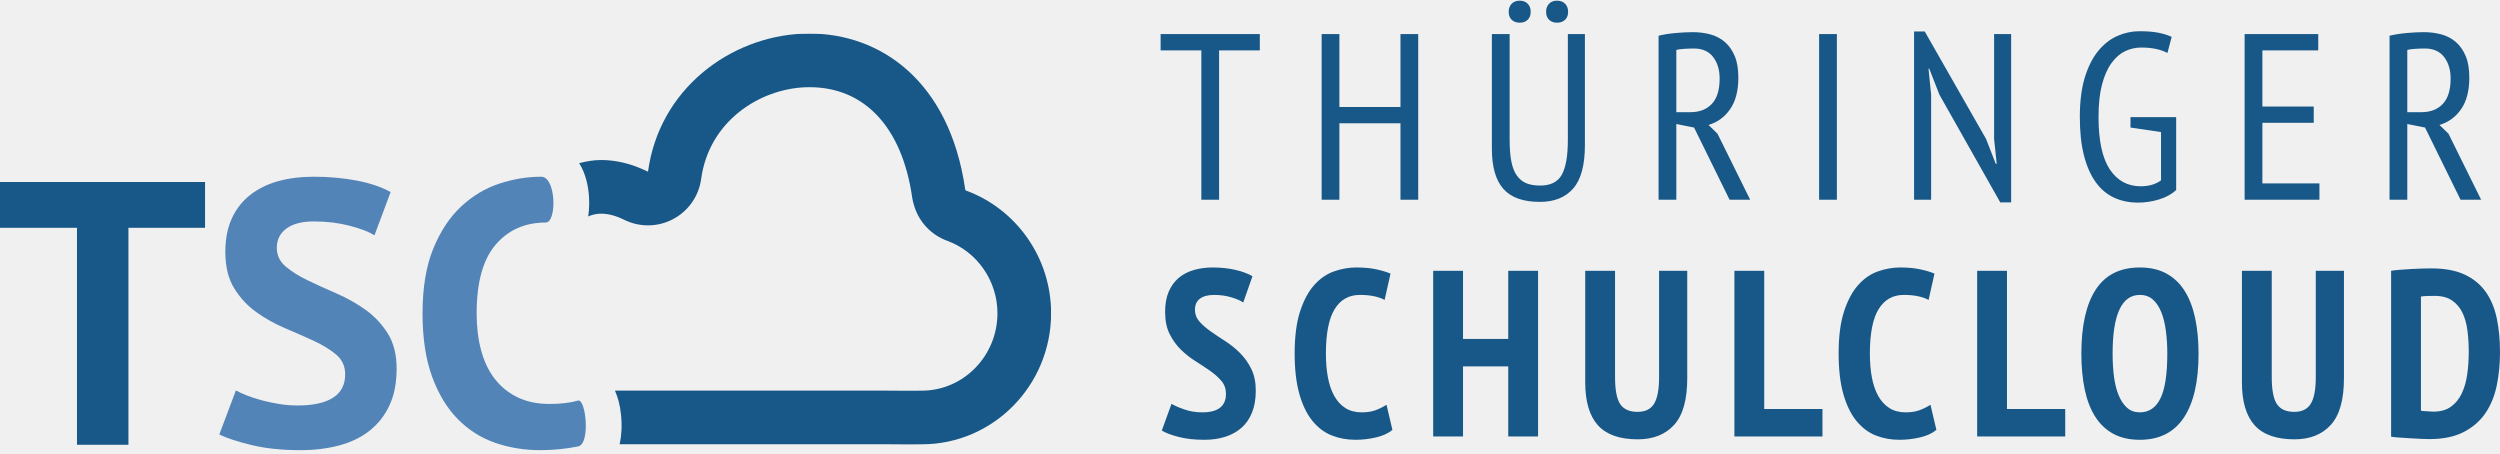
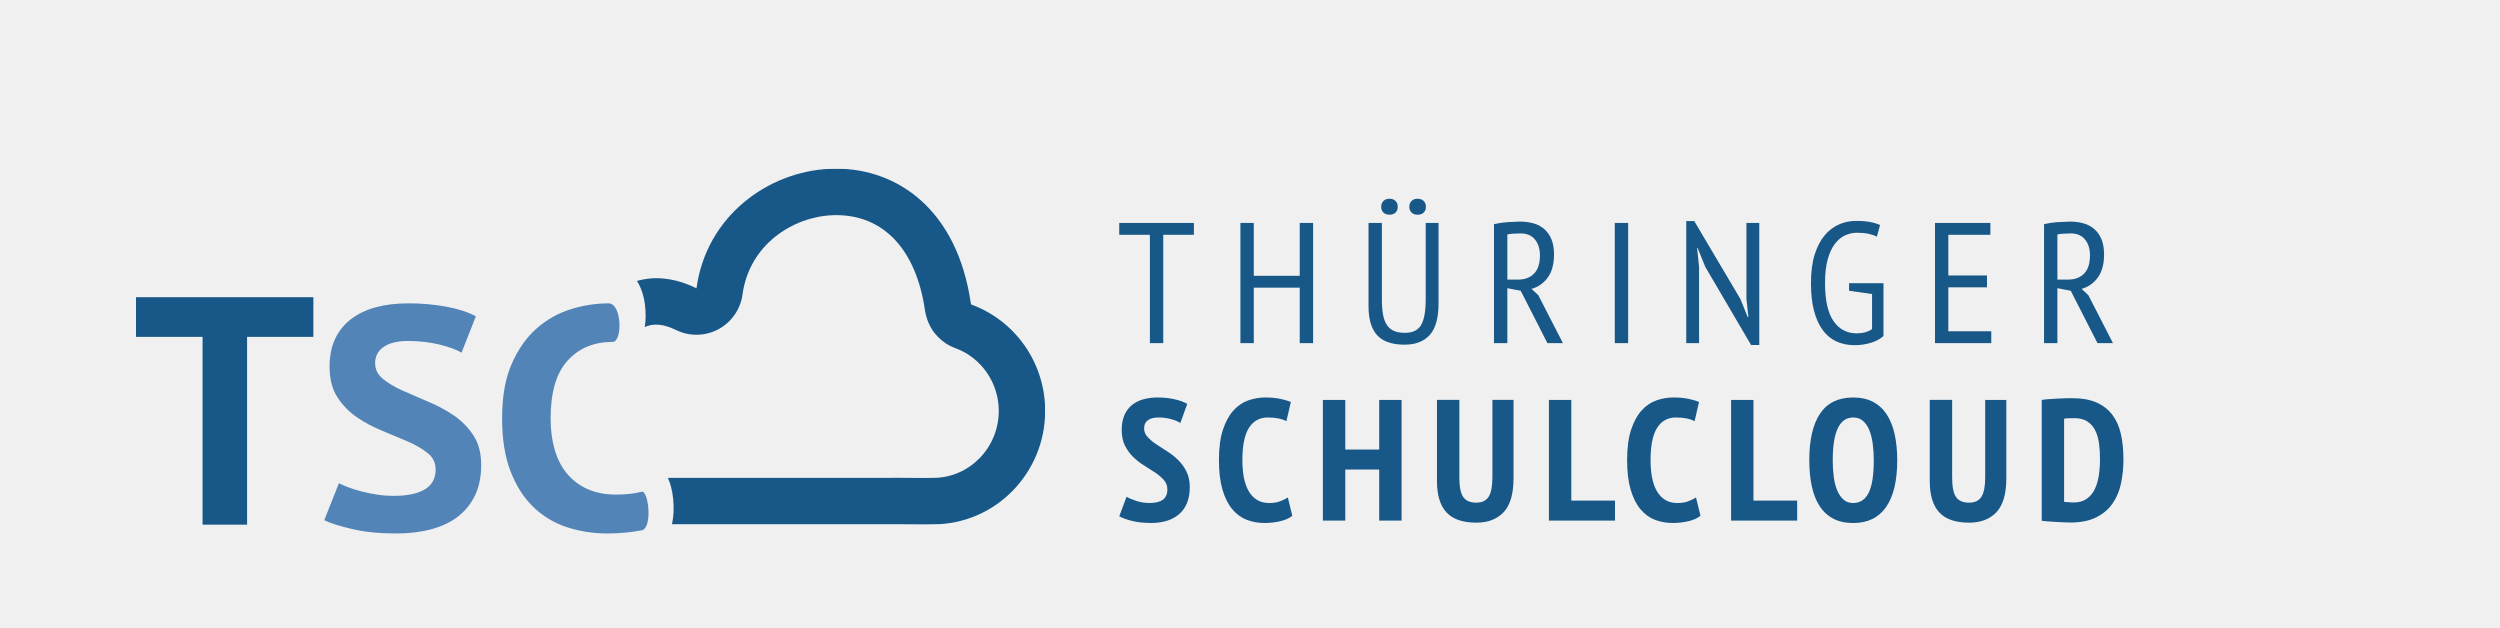
- <svg xmlns="http://www.w3.org/2000/svg" width="160" height="29" viewBox="0 0 160 29" fill="none">
-   <path fill-rule="evenodd" clip-rule="evenodd" d="M22.091 23.954C22.091 23.443 21.903 23.025 21.526 22.704C21.15 22.384 20.677 22.092 20.108 21.828C19.539 21.563 18.921 21.291 18.256 21.01C17.591 20.73 16.974 20.385 16.405 19.977C15.837 19.568 15.364 19.06 14.988 18.45C14.611 17.84 14.422 17.063 14.422 16.118C14.422 15.3 14.559 14.592 14.831 13.991C15.104 13.39 15.492 12.889 15.998 12.488C16.501 12.088 17.1 11.791 17.788 11.598C18.477 11.406 19.247 11.31 20.096 11.31C21.073 11.31 21.994 11.395 22.86 11.563C23.725 11.731 24.438 11.975 24.999 12.296L23.966 15.06C23.613 14.836 23.084 14.631 22.379 14.448C21.674 14.263 20.913 14.171 20.096 14.171C19.326 14.171 18.737 14.323 18.329 14.629C17.919 14.932 17.716 15.342 17.716 15.854C17.716 16.335 17.904 16.735 18.281 17.056C18.658 17.376 19.131 17.673 19.699 17.945C20.267 18.217 20.884 18.498 21.549 18.786C22.214 19.075 22.831 19.424 23.401 19.831C23.97 20.241 24.443 20.746 24.82 21.347C25.196 21.948 25.384 22.696 25.384 23.595C25.384 24.492 25.236 25.265 24.939 25.914C24.642 26.563 24.226 27.103 23.689 27.537C23.153 27.97 22.503 28.289 21.741 28.499C20.98 28.706 20.143 28.81 19.23 28.81C18.028 28.81 16.971 28.699 16.057 28.474C15.145 28.249 14.47 28.026 14.038 27.8L15.097 24.988C15.272 25.084 15.499 25.188 15.78 25.302C16.06 25.413 16.378 25.517 16.73 25.613C17.083 25.709 17.455 25.79 17.848 25.853C18.241 25.919 18.645 25.95 19.062 25.95C20.039 25.95 20.788 25.786 21.309 25.456C21.83 25.129 22.091 24.628 22.091 23.954Z" fill="#5284B8" />
-   <path fill-rule="evenodd" clip-rule="evenodd" d="M37.006 28.57C36.214 28.731 35.4 28.81 34.567 28.81C33.557 28.81 32.599 28.653 31.694 28.342C30.788 28.028 29.992 27.525 29.303 26.827C28.613 26.13 28.064 25.225 27.655 24.11C27.248 22.997 27.043 21.647 27.043 20.06C27.043 18.409 27.271 17.028 27.729 15.913C28.184 14.8 28.778 13.903 29.506 13.222C30.235 12.541 31.049 12.051 31.947 11.755C32.844 11.459 33.74 11.31 34.639 11.31C35.599 11.31 35.648 14.243 34.928 14.243C33.596 14.243 32.527 14.716 31.719 15.662C30.91 16.607 30.505 18.073 30.505 20.06C30.505 20.925 30.601 21.715 30.793 22.428C30.985 23.142 31.277 23.75 31.671 24.254C32.064 24.76 32.551 25.153 33.136 25.433C33.722 25.714 34.399 25.853 35.168 25.853C35.888 25.853 36.498 25.781 36.995 25.637C37.492 25.493 37.8 28.409 37.006 28.57Z" fill="#5284B8" />
-   <mask id="mask0_416_6393" style="mask-type:luminance" maskUnits="userSpaceOnUse" x="0" y="2" width="68" height="27">
-     <path fill-rule="evenodd" clip-rule="evenodd" d="M0 2.146H67.271V28.473H0V2.146Z" fill="white" />
-   </mask>
-   <g mask="url(#mask0_416_6393)">
-     <path fill-rule="evenodd" clip-rule="evenodd" d="M61.795 12.184C61.787 12.16 61.78 12.134 61.772 12.111C60.757 5.119 56.297 2.146 51.806 2.146C51.663 2.146 51.52 2.149 51.376 2.155C46.745 2.349 42.192 5.676 41.472 10.989C40.441 10.478 39.424 10.241 38.472 10.241C37.981 10.241 37.516 10.323 37.066 10.443C37.173 10.617 37.271 10.799 37.352 11.001C37.648 11.736 37.709 12.492 37.709 12.997C37.709 13.305 37.687 13.59 37.645 13.854C37.896 13.739 38.17 13.675 38.472 13.675C38.927 13.675 39.423 13.806 39.944 14.065C40.426 14.304 40.949 14.423 41.471 14.423C42.025 14.423 42.578 14.29 43.079 14.023C44.058 13.504 44.725 12.547 44.875 11.451C45.374 7.764 48.597 5.709 51.52 5.586C51.615 5.582 51.71 5.58 51.805 5.58H51.806C55.332 5.58 57.724 8.141 58.375 12.604C58.4 12.781 58.439 12.954 58.491 13.122C58.501 13.156 58.518 13.209 58.526 13.234C58.851 14.245 59.623 15.048 60.622 15.411C62.542 16.111 63.835 17.974 63.837 20.044C63.837 22.777 61.664 25.002 58.993 25.002C58.966 25.002 58.94 25.002 58.913 25.003C58.7 25.007 58.479 25.009 58.252 25.009C57.962 25.009 57.665 25.006 57.363 25.004C57.031 25 56.693 24.997 56.353 24.997L55.894 24.999H39.356C39.536 25.41 39.682 25.901 39.745 26.541C39.819 27.279 39.776 27.901 39.657 28.433H55.894C56.047 28.432 56.201 28.431 56.353 28.431C57.002 28.431 57.643 28.444 58.252 28.444C58.505 28.444 58.753 28.441 58.994 28.436C63.57 28.436 67.271 24.664 67.271 20.044C67.268 16.522 65.078 13.38 61.795 12.184ZM13.124 14.58H8.22V28.473H4.927V14.58H0V11.646H13.124V14.58Z" fill="#185888" />
+ <svg xmlns="http://www.w3.org/2000/svg" xmlns:xlink="http://www.w3.org/1999/xlink" width="239" height="60">
+   <defs>
+     <path id="A" d="M.001.124h86.918v34.048H.001z" />
+   </defs>
+   <g fill="none" fill-rule="evenodd">
+     <g transform="translate(13 16)">
+       <path d="M28.646 28.896c0-.643-.248-1.168-.746-1.571s-1.123-.77-1.875-1.102l-2.449-1.027c-.879-.353-1.695-.786-2.447-1.299a6.77 6.77 0 0 1-1.873-1.92c-.498-.766-.748-1.743-.748-2.931 0-1.027.18-1.918.54-2.674a5.05 5.05 0 0 1 1.542-1.889c.666-.502 1.457-.876 2.367-1.118S24.887 13 26.008 13a20.09 20.09 0 0 1 3.655.318c1.144.212 2.087.518 2.828.921l-1.367 3.475c-.466-.282-1.165-.54-2.097-.77s-1.939-.348-3.019-.348c-1.017 0-1.796.191-2.335.576a1.79 1.79 0 0 0-.811 1.541c0 .604.25 1.107.748 1.511s1.123.776 1.875 1.117l2.446 1.058a13.49 13.49 0 0 1 2.449 1.314 6.88 6.88 0 0 1 1.875 1.905c.498.755.745 1.696.745 2.826s-.195 2.1-.589 2.915a5.62 5.62 0 0 1-1.653 2.041c-.71.546-1.568.945-2.574 1.209s-2.113.391-3.32.391c-1.589 0-2.987-.14-4.195-.423s-2.097-.563-2.669-.846l1.4-3.536a8.93 8.93 0 0 0 .903.394 12.46 12.46 0 0 0 1.256.391 14.66 14.66 0 0 0 1.479.302 10.26 10.26 0 0 0 1.604.121c1.292 0 2.282-.206 2.971-.62s1.034-1.04 1.034-1.888m19.703 5.803c-1.061.203-2.152.302-3.268.302-1.353 0-2.637-.197-3.85-.589a8.3 8.3 0 0 1-3.204-1.904c-.923-.877-1.66-2.015-2.207-3.416S35 25.995 35 24c0-2.075.305-3.812.919-5.214s1.406-2.527 2.382-3.383 2.068-1.472 3.27-1.843a12.12 12.12 0 0 1 3.607-.56c1.287 0 1.351 3.687.387 3.687-1.784 0-3.216.594-4.299 1.784S39.638 21.502 39.638 24c0 1.088.129 2.081.387 2.977s.649 1.662 1.176 2.295a5.39 5.39 0 0 0 1.963 1.482c.784.352 1.692.528 2.722.528.965 0 1.782-.091 2.448-.272s1.078 3.485.015 3.687" fill="#5284b8" />
+       <mask id="B" fill="#fff">
+         <use xlink:href="#A" />
+       </mask>
+       <path d="M79.843 13.106l-.03-.095C78.501 3.969 72.739.123 66.937.123c-.185 0-.37.004-.556.012-5.984.252-11.866 4.554-12.796 11.426-1.333-.662-2.646-.968-3.876-.968-.634 0-1.235.107-1.816.262.138.225.265.46.37.721.382.95.461 1.929.461 2.582 0 .398-.03.767-.083 1.109.324-.15.677-.232 1.068-.232.589 0 1.229.17 1.902.505a4.43 4.43 0 0 0 1.973.463 4.42 4.42 0 0 0 2.078-.518c1.265-.671 2.127-1.908 2.321-3.326.645-4.768 4.808-7.426 8.586-7.584a7.64 7.64 0 0 1 .368-.009h.001c4.555 0 7.646 3.313 8.487 9.085.033.228.083.452.151.669.012.044.034.113.044.145a4.44 4.44 0 0 0 2.708 2.816c2.482.905 4.152 3.315 4.155 5.991 0 3.535-2.807 6.412-6.259 6.412-.034 0-.068 0-.104.001l-.853.009c-.374 0-.759-.004-1.149-.007l-1.304-.009-.593.003H50.85c.234.531.422 1.167.503 1.994.096.955.04 1.759-.114 2.447h20.98l.593-.003 2.454.016.958-.01c5.913 0 10.695-4.878 10.695-10.853-.004-4.555-2.834-8.619-7.076-10.164h0zm-62.886 3.098h-6.336v17.967H6.366V16.205H.001V12.41h16.957v3.794z" fill="#185888" mask="url(#B)" />
+     </g>
+     <path d="M114.136 22.447h-2.929v10.356h-1.277V22.447H107v-1.132h7.136v1.132zm10.119 5.055h-4.394v5.301h-1.277V21.314h1.277v5.055h4.394v-5.055h1.277v11.489h-1.277v-5.301zm12.043-6.188h1.226v7.698c0 1.39-.281 2.394-.843 3.012s-1.36.927-2.393.927c-1.203 0-2.08-.301-2.631-.903s-.826-1.526-.826-2.774v-7.96h1.277v7.32c0 .591.04 1.089.119 1.494s.21.733.392.985a1.54 1.54 0 0 0 .681.542c.272.11.607.164 1.005.164.749 0 1.269-.252 1.558-.755s.434-1.313.434-2.429v-7.32zm-4.257-1.543c0-.23.071-.416.213-.558s.338-.213.588-.213c.238 0 .429.071.571.213s.213.328.213.558-.071.413-.213.55-.332.205-.571.205c-.25 0-.446-.068-.588-.205s-.213-.32-.213-.55zm2.691 0c0-.23.071-.416.213-.558s.332-.213.571-.213c.25 0 .446.071.588.213s.213.328.213.558-.071.413-.213.55-.338.205-.588.205c-.238 0-.429-.068-.571-.205s-.213-.32-.213-.55zm8.092 1.658a8.69 8.69 0 0 1 1.235-.189l1.235-.057a4.96 4.96 0 0 1 1.26.156 2.64 2.64 0 0 1 1.039.525 2.6 2.6 0 0 1 .707.968c.176.399.264.9.264 1.502 0 .908-.196 1.636-.588 2.183s-.911.914-1.558 1.1l.647.607 2.35 4.579h-1.482l-2.554-5.006-1.277-.246v5.252h-1.277V21.429zm1.277 5.301h1.022c.647 0 1.158-.191 1.533-.574s.562-.968.562-1.756c0-.602-.156-1.1-.468-1.494s-.775-.591-1.388-.591l-.707.025c-.244.016-.429.041-.553.074v4.317zm10.272-5.416h1.277v11.489h-1.277V21.314zm8.654 4.202l-.732-1.805h-.051l.187 1.805v7.287h-1.226V21.134h.766l4.411 7.451.698 1.723h.068l-.187-1.723v-7.271h1.226v11.669h-.783l-4.377-7.468zm13.746 1.559h3.287v5.055c-.318.284-.727.501-1.226.648a5.32 5.32 0 0 1-1.516.222c-.636 0-1.212-.115-1.729-.345s-.957-.588-1.32-1.075-.644-1.102-.843-1.846-.298-1.636-.298-2.675c0-1.072.119-1.983.358-2.733s.559-1.362.962-1.838a3.69 3.69 0 0 1 1.379-1.042 4.04 4.04 0 0 1 1.592-.328c.545 0 1.002.036 1.371.107a4.15 4.15 0 0 1 .945.287l-.307 1.116c-.227-.12-.497-.213-.809-.279s-.673-.098-1.081-.098a2.74 2.74 0 0 0-1.141.246c-.363.164-.69.435-.979.812s-.519.873-.69 1.485-.255 1.368-.255 2.265c0 1.641.27 2.853.809 3.635s1.28 1.174 2.222 1.174c.59 0 1.079-.137 1.465-.41V28.11l-2.197-.312v-.722zm8.211-5.761h5.296v1.132h-4.019v3.89h3.696v1.132h-3.696v4.202h4.104v1.132h-5.381V21.314zm10.425.115a8.69 8.69 0 0 1 1.235-.189l1.235-.057a4.96 4.96 0 0 1 1.26.156 2.64 2.64 0 0 1 1.039.525 2.6 2.6 0 0 1 .707.968c.176.399.264.9.264 1.502 0 .908-.196 1.636-.588 2.183s-.911.914-1.558 1.1l.647.607 2.35 4.579h-1.482l-2.554-5.006-1.277-.246v5.252h-1.277V21.429zm1.277 5.301h1.022c.647 0 1.158-.191 1.533-.574s.562-.968.562-1.756c0-.602-.156-1.1-.468-1.494s-.775-.591-1.388-.591l-.707.025c-.244.016-.429.041-.553.074v4.317zm-85.084 20.072a1.32 1.32 0 0 0-.323-.898c-.215-.247-.484-.481-.807-.701l-1.053-.676a6.19 6.19 0 0 1-1.053-.808c-.323-.308-.592-.67-.807-1.088s-.323-.929-.323-1.533c0-.56.088-1.036.263-1.426s.416-.709.722-.956a2.95 2.95 0 0 1 1.087-.544 5.05 5.05 0 0 1 1.342-.173c.577 0 1.115.055 1.613.165s.911.258 1.24.445l-.662 1.83c-.192-.132-.478-.253-.858-.363a4.41 4.41 0 0 0-1.231-.165c-.441 0-.781.088-1.019.264s-.357.434-.357.775c0 .308.108.58.323.816a4.55 4.55 0 0 0 .807.684l1.053.684a6.26 6.26 0 0 1 1.053.824 4.14 4.14 0 0 1 .807 1.104c.215.423.323.926.323 1.508s-.088 1.088-.263 1.516-.425.783-.747 1.063a3.23 3.23 0 0 1-1.163.635c-.453.143-.957.214-1.511.214-.702 0-1.316-.066-1.843-.198s-.931-.28-1.214-.445l.696-1.863c.226.132.538.264.934.396a4.01 4.01 0 0 0 1.274.198c1.132 0 1.698-.429 1.698-1.286zm11.942 2.505c-.294.242-.688.418-1.18.527a6.73 6.73 0 0 1-1.469.165c-.611 0-1.18-.102-1.707-.305s-.988-.541-1.384-1.014-.708-1.093-.934-1.863-.34-1.714-.34-2.835c0-1.165.127-2.132.382-2.901s.589-1.382 1.002-1.838.886-.777 1.418-.964a4.84 4.84 0 0 1 1.613-.28c.555 0 1.039.044 1.452.132s.75.187 1.01.297l-.425 1.83c-.215-.11-.467-.195-.756-.255s-.631-.091-1.027-.091c-.781 0-1.381.33-1.8.989s-.628 1.692-.628 3.099c0 .604.048 1.157.144 1.657s.249.931.459 1.294.475.643.798.841.71.297 1.163.297c.396 0 .736-.052 1.019-.157s.538-.228.764-.371l.425 1.747zm8.308-4.418h-3.244v4.879h-2.14V38.231h2.14v4.747h3.244v-4.747h2.14v11.538h-2.14V44.89zm10.821-6.659h2.021v7.484c0 1.495-.314 2.577-.943 3.247s-1.497 1.005-2.607 1.005c-1.302 0-2.256-.327-2.861-.981s-.909-1.651-.909-2.992v-7.764h2.14v7.401c0 .901.125 1.53.374 1.887s.662.536 1.24.536c.555 0 .951-.19 1.189-.569s.357-.997.357-1.854v-7.401zm11.721 11.538h-6.317V38.231h2.14v9.626h4.178v1.912zm8.172-.462c-.294.242-.688.418-1.18.527a6.73 6.73 0 0 1-1.469.165c-.611 0-1.18-.102-1.707-.305s-.988-.541-1.384-1.014-.708-1.093-.934-1.863-.34-1.714-.34-2.835c0-1.165.127-2.132.382-2.901s.589-1.382 1.002-1.838.886-.777 1.418-.964a4.84 4.84 0 0 1 1.613-.28c.555 0 1.039.044 1.452.132s.75.187 1.01.297l-.425 1.83c-.215-.11-.467-.195-.756-.255s-.631-.091-1.027-.091c-.781 0-1.381.33-1.8.989s-.628 1.692-.628 3.099c0 .604.048 1.157.144 1.657s.249.931.459 1.294.475.643.798.841.71.297 1.163.297c.396 0 .736-.052 1.019-.157s.538-.228.764-.371l.425 1.747zm9.242.462h-6.317V38.231h2.14v9.626h4.178v1.912zm1.16-5.768c0-1.956.345-3.445 1.036-4.467S175.747 38 177.163 38c.736 0 1.37.14 1.902.42s.968.681 1.308 1.203.592 1.154.756 1.896.246 1.569.246 2.481c0 1.956-.354 3.445-1.061 4.467S178.555 50 177.163 50c-.747 0-1.384-.14-1.91-.42a3.49 3.49 0 0 1-1.299-1.203c-.34-.522-.589-1.154-.747-1.896s-.238-1.569-.238-2.481zm2.242 0a12.09 12.09 0 0 0 .102 1.624c.068.5.181.931.34 1.294s.359.648.603.857.546.313.909.313c.657 0 1.149-.324 1.477-.973s.492-1.687.492-3.115a11.82 11.82 0 0 0-.102-1.591c-.068-.5-.178-.934-.331-1.302s-.354-.659-.603-.874-.56-.321-.934-.321c-1.302 0-1.953 1.363-1.953 4.088zm14.574-5.769h2.021v7.484c0 1.495-.314 2.577-.943 3.247s-1.497 1.005-2.607 1.005c-1.302 0-2.256-.327-2.861-.981s-.909-1.651-.909-2.992V38.23h2.14v7.401c0 .901.125 1.53.374 1.887s.662.536 1.24.536c.555 0 .951-.19 1.189-.569s.357-.997.357-1.854V38.23zm5.404 0c.204-.033.433-.058.688-.074l.781-.049.773-.033.662-.008c.94 0 1.724.14 2.352.42a3.73 3.73 0 0 1 1.511 1.187c.379.511.648 1.124.807 1.838s.238 1.511.238 2.39a11.21 11.21 0 0 1-.229 2.299c-.153.731-.422 1.374-.807 1.929s-.906.997-1.562 1.327-1.483.495-2.479.495a14.03 14.03 0 0 1-.594-.016l-.781-.041-.781-.049-.577-.058V38.231zm3.125 1.747l-.552.008a2.53 2.53 0 0 0-.433.041v7.945c.034.011.093.019.178.025l.272.016.272.016.178.008c.509 0 .928-.115 1.257-.346a2.37 2.37 0 0 0 .773-.923c.187-.385.317-.827.391-1.327a10.81 10.81 0 0 0 .11-1.574 11.27 11.27 0 0 0-.093-1.467c-.062-.472-.181-.887-.357-1.245s-.425-.643-.747-.857-.739-.321-1.248-.321z" fill="#185888" fill-rule="nonzero" />
  </g>
-   <path fill-rule="evenodd" clip-rule="evenodd" d="M96.556 0.756C96.556 0.543 96.619 0.372 96.745 0.24C96.872 0.109 97.046 0.043 97.268 0.043C97.48 0.043 97.649 0.109 97.775 0.24C97.902 0.372 97.965 0.543 97.965 0.756C97.965 0.968 97.902 1.137 97.775 1.263C97.649 1.389 97.48 1.452 97.268 1.452C97.046 1.452 96.872 1.389 96.745 1.263C96.619 1.137 96.556 0.968 96.556 0.756ZM80.628 3.225H78.022V12.785H76.886V3.225H74.28V2.18H80.628V3.225ZM89.63 7.891H85.721V12.785H84.585V2.18H85.721V6.846H89.63V2.18H90.766V12.785H89.63V7.891ZM101.434 2.18H100.343V8.937C100.343 9.967 100.215 10.714 99.957 11.179C99.7 11.644 99.237 11.876 98.571 11.876C98.217 11.876 97.919 11.825 97.677 11.724C97.435 11.623 97.233 11.457 97.071 11.224C96.909 10.992 96.793 10.689 96.722 10.315C96.652 9.942 96.617 9.482 96.617 8.937V2.18H95.48V9.528C95.48 10.679 95.725 11.533 96.215 12.088C96.705 12.643 97.485 12.921 98.556 12.921C99.475 12.921 100.184 12.636 100.684 12.065C101.184 11.495 101.434 10.568 101.434 9.285V2.18ZM99.139 0.24C99.013 0.372 98.95 0.543 98.95 0.756C98.95 0.968 99.013 1.137 99.139 1.263C99.265 1.389 99.434 1.452 99.647 1.452C99.869 1.452 100.043 1.389 100.169 1.263C100.296 1.137 100.359 0.968 100.359 0.756C100.359 0.543 100.296 0.372 100.169 0.24C100.043 0.109 99.869 0.043 99.647 0.043C99.434 0.043 99.265 0.109 99.139 0.24ZM106.149 2.286C106.482 2.205 106.848 2.147 107.247 2.112C107.646 2.076 108.012 2.058 108.346 2.058C108.739 2.058 109.113 2.106 109.467 2.202C109.82 2.298 110.128 2.46 110.391 2.687C110.653 2.914 110.863 3.212 111.02 3.581C111.176 3.95 111.254 4.412 111.254 4.967C111.254 5.806 111.08 6.477 110.732 6.982C110.383 7.487 109.921 7.826 109.345 7.997L109.921 8.558L112.012 12.785H110.694L108.421 8.164L107.285 7.937V12.785H106.149V2.286ZM108.194 7.179H107.285V3.195C107.396 3.164 107.56 3.142 107.777 3.127C107.994 3.111 108.204 3.104 108.406 3.104C108.951 3.104 109.363 3.286 109.641 3.649C109.919 4.013 110.057 4.472 110.057 5.028C110.057 5.755 109.891 6.295 109.557 6.649C109.224 7.002 108.77 7.179 108.194 7.179ZM116.423 2.18H117.56V12.785H116.423V2.18ZM123.471 4.392L124.122 6.058L128.016 12.952H128.713V2.18H127.622V8.891L127.789 10.482H127.728L127.107 8.891L123.183 2.013H122.501V12.785H123.592V6.058L123.425 4.392H123.471ZM136.351 7.497H139.275V12.164C138.992 12.426 138.629 12.626 138.184 12.762C137.74 12.899 137.29 12.967 136.836 12.967C136.27 12.967 135.758 12.861 135.298 12.649C134.839 12.436 134.447 12.106 134.124 11.656C133.801 11.207 133.551 10.639 133.374 9.952C133.197 9.265 133.109 8.442 133.109 7.482C133.109 6.492 133.215 5.652 133.427 4.96C133.639 4.268 133.925 3.702 134.283 3.263C134.642 2.824 135.051 2.503 135.51 2.301C135.97 2.099 136.442 1.998 136.927 1.998C137.412 1.998 137.818 2.031 138.146 2.096C138.475 2.162 138.755 2.25 138.987 2.361L138.715 3.392C138.513 3.281 138.273 3.195 137.995 3.134C137.717 3.074 137.396 3.043 137.033 3.043C136.679 3.043 136.341 3.119 136.018 3.27C135.695 3.422 135.404 3.672 135.147 4.02C134.889 4.369 134.685 4.826 134.533 5.392C134.382 5.957 134.306 6.654 134.306 7.482C134.306 8.997 134.546 10.116 135.025 10.838C135.505 11.56 136.164 11.921 137.003 11.921C137.528 11.921 137.962 11.795 138.305 11.543V8.452L136.351 8.164V7.497ZM148.368 2.18H143.656V12.785H148.444V11.739H144.793V7.861H148.08V6.816H144.793V3.225H148.368V2.18ZM152.931 2.286C153.264 2.205 153.63 2.147 154.029 2.112C154.428 2.076 154.794 2.058 155.128 2.058C155.521 2.058 155.895 2.106 156.249 2.202C156.602 2.298 156.91 2.46 157.173 2.687C157.435 2.914 157.645 3.212 157.802 3.581C157.958 3.95 158.036 4.412 158.036 4.967C158.036 5.806 157.862 6.477 157.514 6.982C157.165 7.487 156.703 7.826 156.128 7.997L156.703 8.558L158.794 12.785H157.476L155.203 8.164L154.067 7.937V12.785H152.931V2.286ZM154.976 7.179H154.067V3.195C154.178 3.164 154.342 3.142 154.56 3.127C154.777 3.111 154.986 3.104 155.188 3.104C155.734 3.104 156.145 3.286 156.423 3.649C156.701 4.013 156.84 4.472 156.84 5.028C156.84 5.755 156.673 6.295 156.34 6.649C156.006 7.002 155.552 7.179 154.976 7.179Z" fill="#185888" />
-   <path fill-rule="evenodd" clip-rule="evenodd" d="M78.173 24.382C78.365 24.61 78.461 24.885 78.461 25.208C78.461 25.996 77.956 26.39 76.946 26.39C76.542 26.39 76.163 26.329 75.81 26.208C75.456 26.087 75.179 25.965 74.977 25.844L74.355 27.556C74.608 27.708 74.969 27.844 75.439 27.965C75.908 28.087 76.456 28.147 77.082 28.147C77.577 28.147 78.027 28.081 78.431 27.95C78.835 27.819 79.181 27.624 79.469 27.367C79.757 27.109 79.979 26.784 80.135 26.39C80.292 25.996 80.37 25.531 80.37 24.996C80.37 24.46 80.274 23.998 80.082 23.61C79.89 23.221 79.65 22.882 79.363 22.595C79.075 22.307 78.762 22.054 78.423 21.837C78.085 21.62 77.772 21.41 77.484 21.208C77.196 21.006 76.956 20.797 76.764 20.579C76.572 20.362 76.476 20.112 76.476 19.83C76.476 19.517 76.582 19.279 76.795 19.117C77.007 18.956 77.31 18.875 77.704 18.875C78.097 18.875 78.464 18.926 78.802 19.027C79.14 19.128 79.395 19.239 79.567 19.36L80.158 17.678C79.865 17.506 79.496 17.37 79.052 17.269C78.608 17.168 78.128 17.118 77.613 17.118C77.189 17.118 76.79 17.171 76.416 17.277C76.042 17.383 75.719 17.549 75.446 17.777C75.174 18.004 74.959 18.297 74.802 18.655C74.646 19.014 74.567 19.451 74.567 19.966C74.567 20.521 74.663 20.991 74.855 21.375C75.047 21.759 75.287 22.092 75.575 22.375C75.863 22.658 76.176 22.905 76.514 23.117C76.853 23.329 77.166 23.536 77.454 23.738C77.742 23.94 77.981 24.155 78.173 24.382ZM88.062 27.996C88.502 27.895 88.853 27.733 89.115 27.511L88.736 25.905C88.534 26.036 88.307 26.15 88.055 26.246C87.802 26.342 87.499 26.39 87.146 26.39C86.742 26.39 86.396 26.299 86.108 26.117C85.82 25.935 85.583 25.678 85.396 25.344C85.209 25.011 85.073 24.615 84.987 24.155C84.901 23.695 84.858 23.188 84.858 22.633C84.858 21.34 85.045 20.39 85.418 19.784C85.792 19.178 86.328 18.875 87.024 18.875C87.378 18.875 87.683 18.903 87.941 18.959C88.199 19.014 88.423 19.092 88.615 19.193L88.994 17.512C88.762 17.411 88.461 17.32 88.093 17.239C87.724 17.158 87.292 17.118 86.797 17.118C86.312 17.118 85.833 17.204 85.358 17.375C84.883 17.547 84.462 17.842 84.093 18.262C83.724 18.681 83.426 19.244 83.199 19.951C82.972 20.658 82.858 21.547 82.858 22.617C82.858 23.648 82.959 24.516 83.161 25.223C83.363 25.93 83.641 26.501 83.994 26.935C84.348 27.369 84.759 27.68 85.229 27.867C85.699 28.054 86.206 28.147 86.752 28.147C87.186 28.147 87.623 28.097 88.062 27.996ZM96.527 23.451H93.633V27.935H91.724V17.33H93.633V21.693H96.527V17.33H98.436V27.935H96.527V23.451ZM107.984 17.33H106.181V24.132C106.181 24.92 106.075 25.488 105.863 25.837C105.651 26.185 105.297 26.359 104.802 26.359C104.287 26.359 103.919 26.195 103.696 25.867C103.474 25.539 103.363 24.96 103.363 24.132V17.33H101.454V24.466C101.454 25.698 101.724 26.614 102.265 27.215C102.805 27.816 103.656 28.117 104.817 28.117C105.807 28.117 106.582 27.809 107.143 27.193C107.704 26.576 107.984 25.582 107.984 24.208V17.33ZM116.638 27.935H111.002V17.33H112.911V26.178H116.638V27.935ZM122.876 27.996C123.315 27.895 123.666 27.733 123.929 27.511L123.55 25.905C123.348 26.036 123.121 26.15 122.868 26.246C122.616 26.342 122.313 26.39 121.959 26.39C121.555 26.39 121.209 26.299 120.921 26.117C120.634 25.935 120.396 25.678 120.209 25.344C120.023 25.011 119.886 24.615 119.8 24.155C119.714 23.695 119.672 23.188 119.672 22.633C119.672 21.34 119.858 20.39 120.232 19.784C120.606 19.178 121.141 18.875 121.838 18.875C122.192 18.875 122.497 18.903 122.755 18.959C123.012 19.014 123.237 19.092 123.429 19.193L123.808 17.512C123.575 17.411 123.275 17.32 122.906 17.239C122.537 17.158 122.106 17.118 121.611 17.118C121.126 17.118 120.646 17.204 120.171 17.375C119.697 17.547 119.275 17.842 118.906 18.262C118.538 18.681 118.24 19.244 118.013 19.951C117.785 20.658 117.672 21.547 117.672 22.617C117.672 23.648 117.773 24.516 117.975 25.223C118.177 25.93 118.454 26.501 118.808 26.935C119.161 27.369 119.573 27.68 120.043 27.867C120.512 28.054 121.02 28.147 121.565 28.147C122 28.147 122.436 28.097 122.876 27.996ZM132.174 27.935H126.538V17.33H128.447V26.178H132.174V27.935ZM134.132 18.527C133.516 19.466 133.207 20.835 133.207 22.633C133.207 23.471 133.278 24.231 133.42 24.913C133.561 25.594 133.783 26.175 134.086 26.655C134.389 27.135 134.776 27.503 135.245 27.761C135.715 28.018 136.283 28.147 136.95 28.147C138.192 28.147 139.129 27.677 139.76 26.738C140.391 25.799 140.707 24.43 140.707 22.633C140.707 21.794 140.634 21.034 140.487 20.352C140.341 19.671 140.116 19.09 139.813 18.61C139.51 18.13 139.121 17.762 138.646 17.504C138.172 17.247 137.606 17.118 136.95 17.118C135.687 17.118 134.748 17.587 134.132 18.527ZM135.207 22.632C135.207 23.168 135.238 23.665 135.298 24.125C135.359 24.584 135.46 24.981 135.601 25.314C135.743 25.647 135.922 25.91 136.139 26.102C136.356 26.294 136.626 26.39 136.95 26.39C137.535 26.39 137.975 26.092 138.268 25.496C138.561 24.9 138.707 23.945 138.707 22.632C138.707 22.117 138.677 21.63 138.616 21.17C138.556 20.711 138.457 20.312 138.321 19.974C138.184 19.635 138.005 19.367 137.783 19.171C137.561 18.974 137.283 18.875 136.95 18.875C135.788 18.875 135.207 20.128 135.207 22.632ZM150.013 17.33H148.21V24.132C148.21 24.92 148.104 25.488 147.891 25.837C147.679 26.185 147.326 26.359 146.831 26.359C146.316 26.359 145.947 26.195 145.725 25.867C145.503 25.539 145.392 24.96 145.392 24.132V17.33H143.483V24.466C143.483 25.698 143.753 26.614 144.293 27.215C144.834 27.816 145.685 28.117 146.846 28.117C147.836 28.117 148.611 27.809 149.172 27.193C149.732 26.576 150.013 25.582 150.013 24.208V17.33ZM153.031 17.33C153.213 17.3 153.417 17.277 153.644 17.262C153.872 17.247 154.104 17.231 154.341 17.216C154.579 17.201 154.808 17.191 155.031 17.186C155.253 17.181 155.45 17.178 155.621 17.178C156.46 17.178 157.159 17.307 157.72 17.565C158.28 17.822 158.73 18.186 159.068 18.655C159.407 19.125 159.646 19.688 159.788 20.345C159.929 21.001 160 21.734 160 22.542C160 23.279 159.932 23.983 159.795 24.655C159.659 25.327 159.419 25.918 159.076 26.428C158.732 26.938 158.268 27.344 157.682 27.647C157.096 27.95 156.359 28.102 155.47 28.102C155.339 28.102 155.162 28.097 154.94 28.087C154.718 28.076 154.485 28.064 154.243 28.049C154 28.034 153.768 28.018 153.546 28.003C153.324 27.988 153.152 27.97 153.031 27.95V17.33ZM155.326 18.943C155.493 18.938 155.657 18.936 155.818 18.936C156.273 18.936 156.644 19.034 156.932 19.231C157.22 19.428 157.442 19.691 157.599 20.019C157.755 20.347 157.861 20.729 157.917 21.163C157.972 21.597 158 22.047 158 22.511C158 23.016 157.967 23.498 157.902 23.958C157.836 24.418 157.72 24.824 157.553 25.178C157.387 25.531 157.157 25.814 156.864 26.026C156.571 26.238 156.197 26.344 155.743 26.344C155.712 26.344 155.659 26.342 155.584 26.337C155.508 26.332 155.427 26.326 155.341 26.322C155.255 26.316 155.175 26.311 155.099 26.306C155.023 26.301 154.97 26.294 154.94 26.284V18.981C155.031 18.961 155.159 18.948 155.326 18.943Z" fill="#185888" />
</svg>
